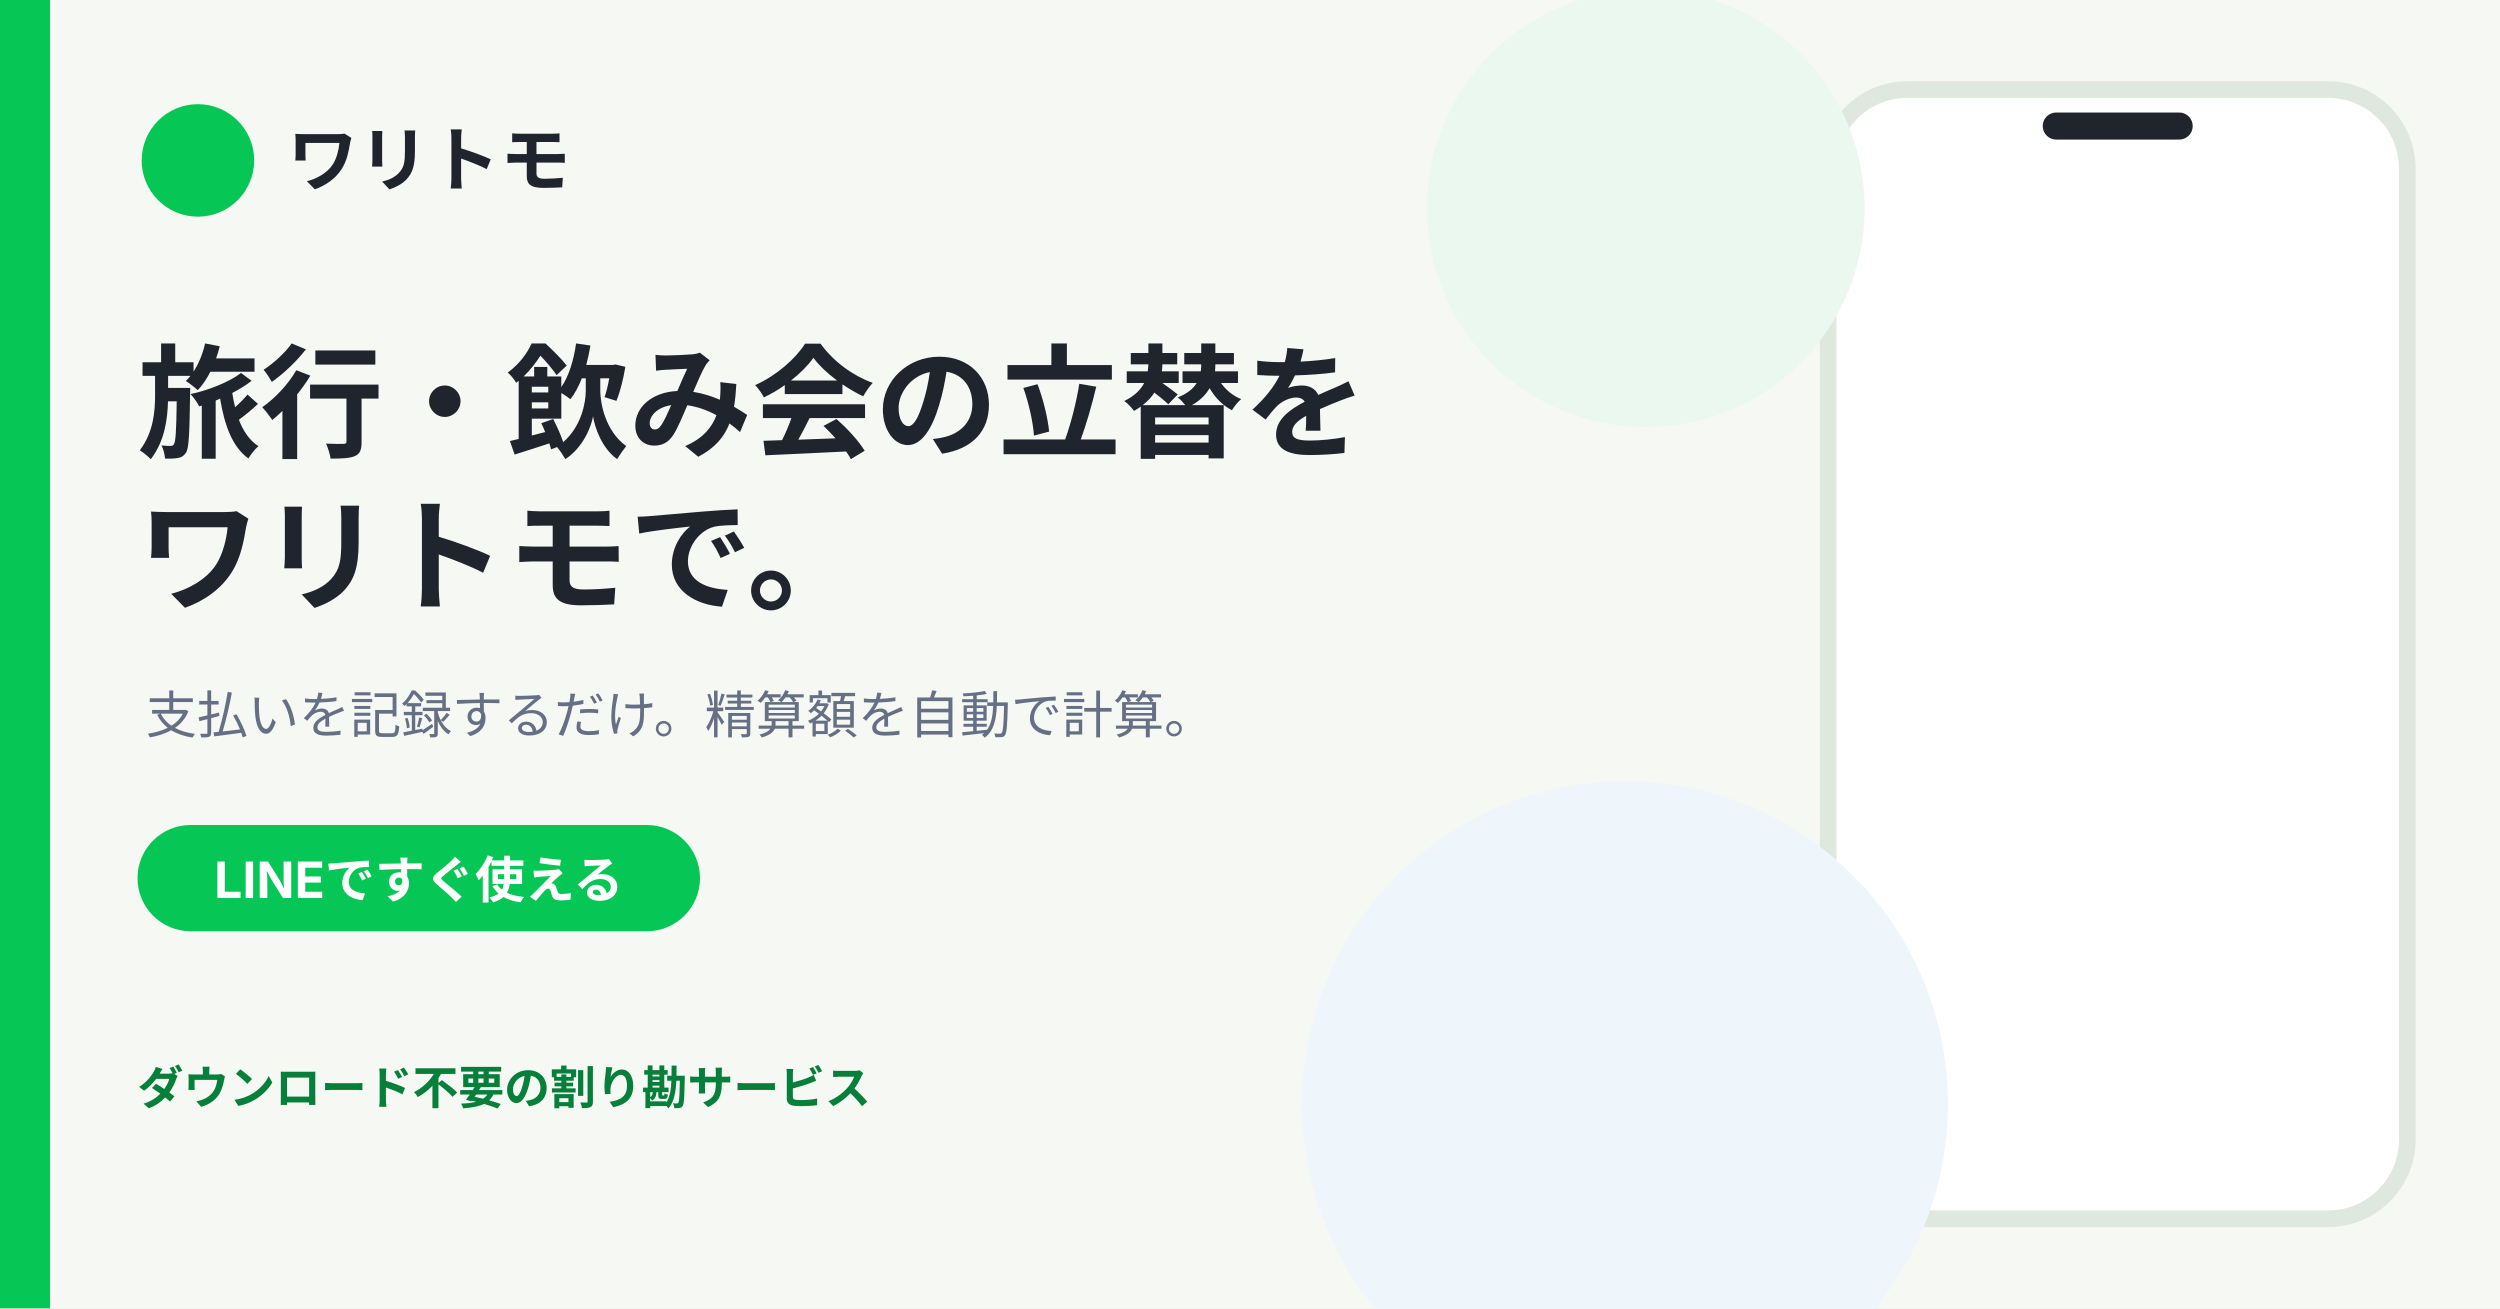
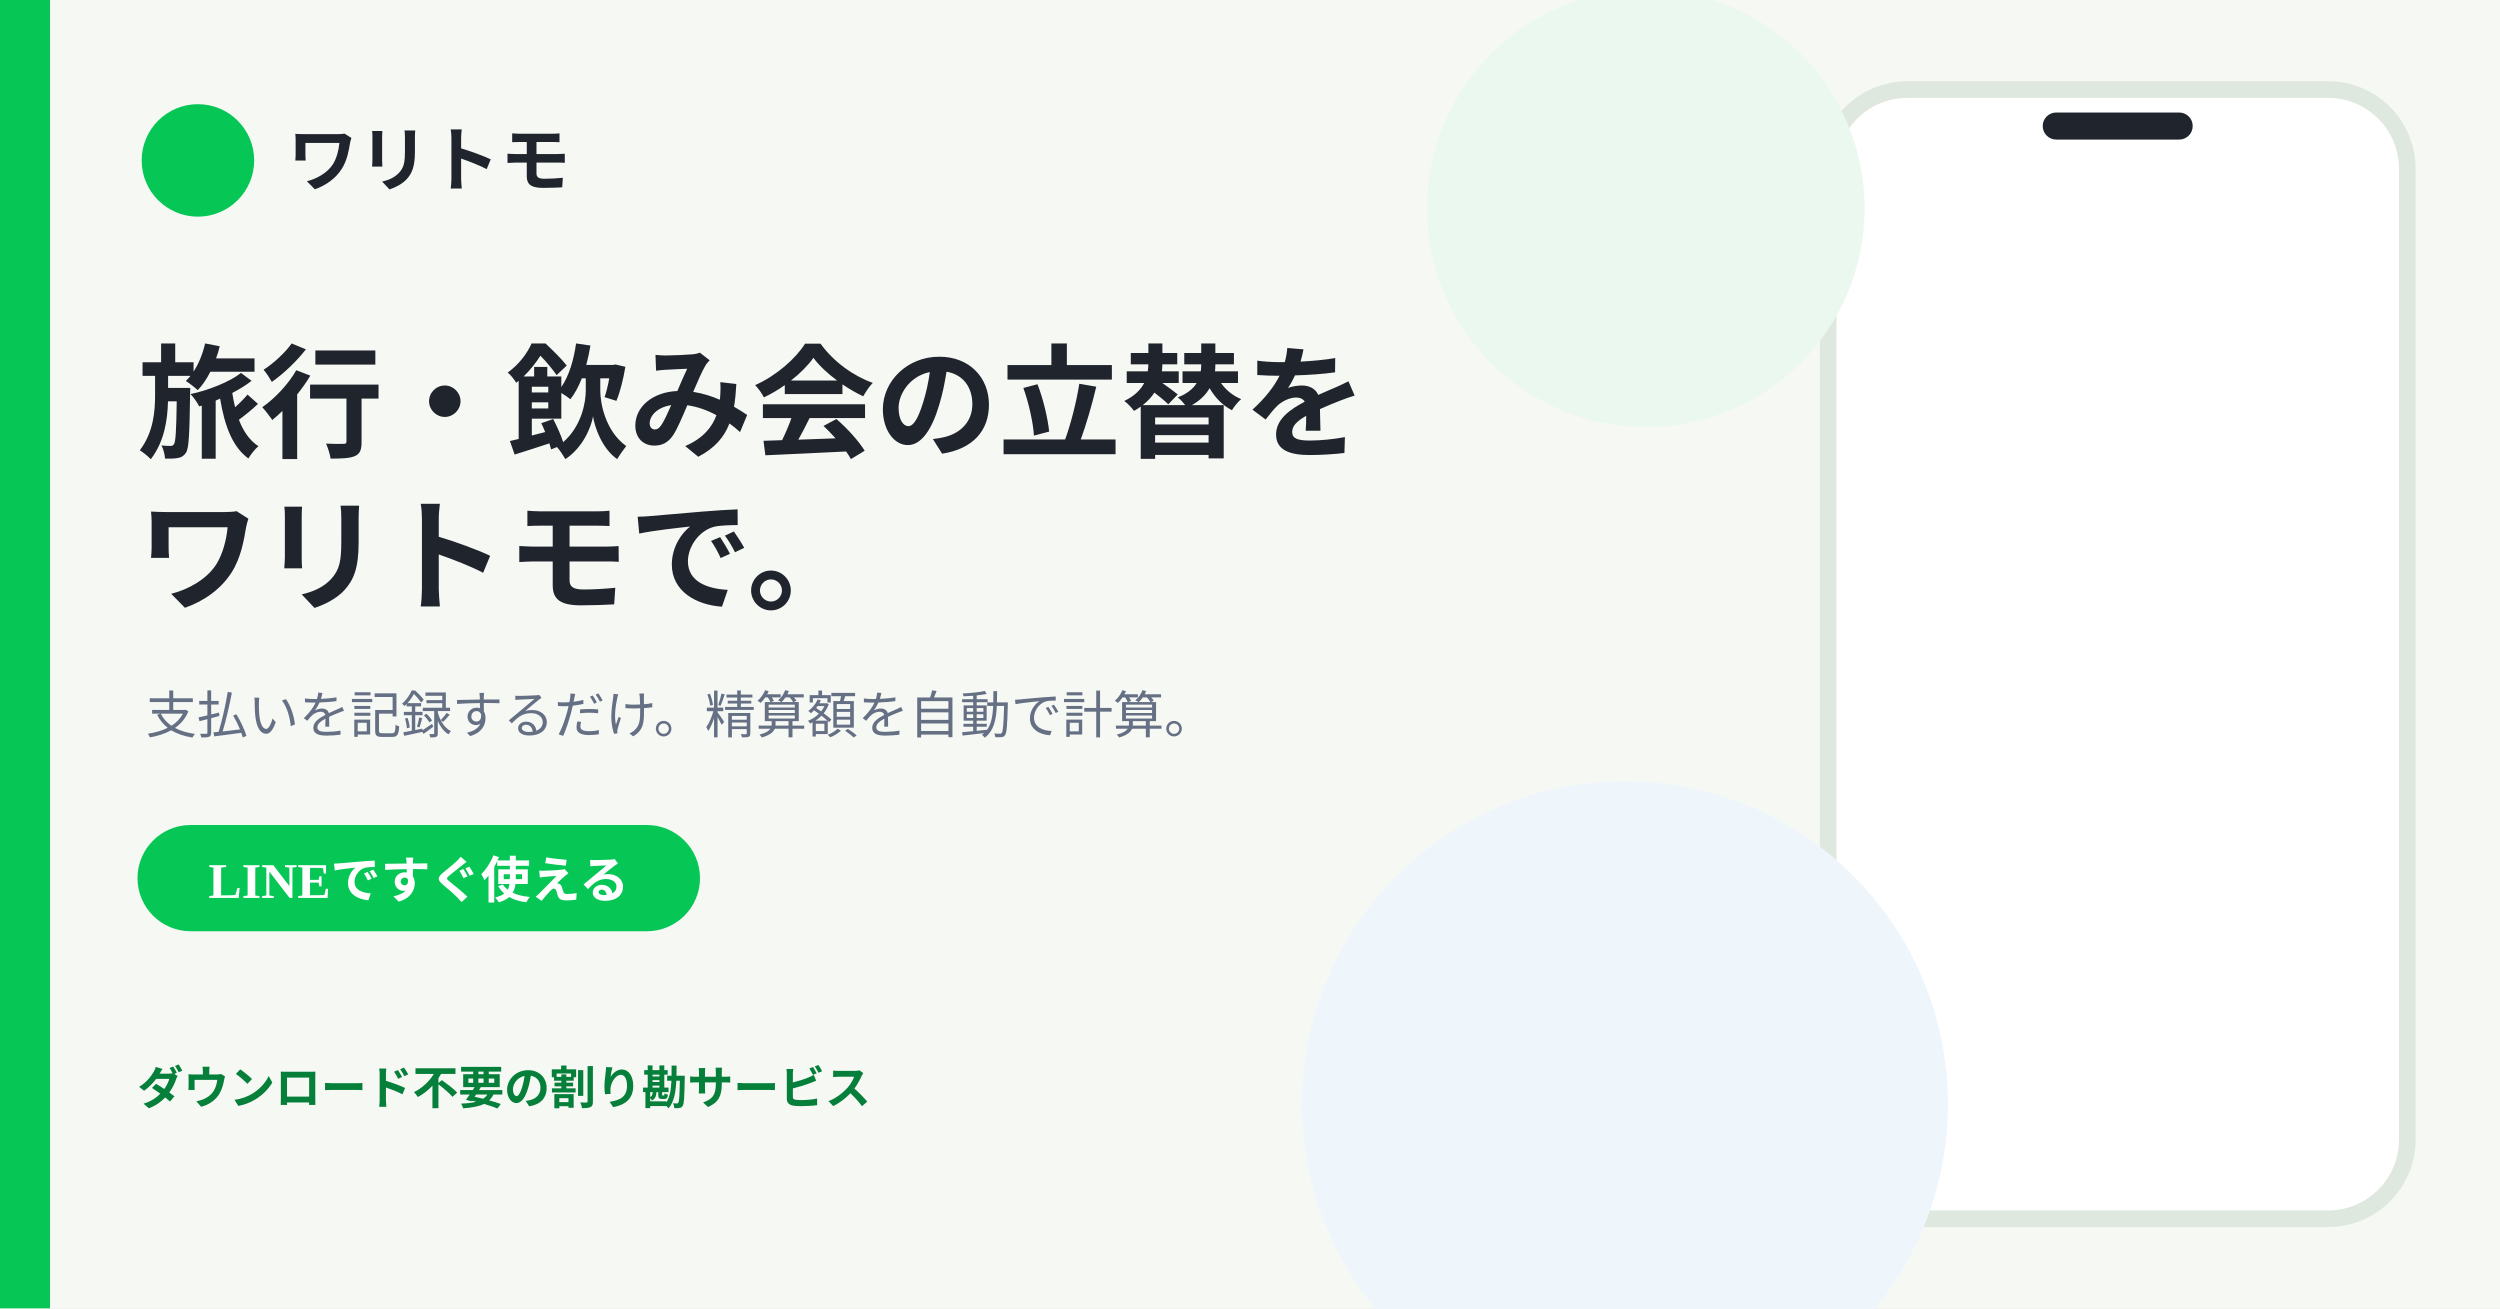
<svg xmlns="http://www.w3.org/2000/svg" width="2400" height="1256" viewBox="0 0 2400 1256">
  <rect width="2400" height="1256" fill="#f6f8f4" />
  <rect x="0" y="0" width="48" height="1256" fill="#06c755" />
  <circle cx="190" cy="154" r="54" fill="#06c755" />
-   <text x="276" y="178" fill="#20242c" font-family="-apple-system, BlinkMacSystemFont, 'Hiragino Sans GB', sans-serif" font-size="68" font-weight="700">ワリトモ</text>
-   <text x="132" y="430" fill="#20242c" font-family="-apple-system, BlinkMacSystemFont, 'Hiragino Sans GB', sans-serif" font-size="118" font-weight="800">旅行・飲み会の立替を</text>
-   <text x="132" y="577" fill="#20242c" font-family="-apple-system, BlinkMacSystemFont, 'Hiragino Sans GB', sans-serif" font-size="118" font-weight="800">ワリトモで。</text>
-   <text x="140" y="704" fill="#667085" font-family="-apple-system, BlinkMacSystemFont, 'Hiragino Sans GB', sans-serif" font-size="49" font-weight="500">支払いを記録するだけ。精算額を自動で計算。</text>
+   <text x="276" y="178" fill="#20242c" font-family="Rounded Mplus 1c, sans-serif" font-size="68" font-weight="700">ワリトモ</text>
+   <text x="132" y="430" fill="#20242c" font-family="Rounded Mplus 1c, sans-serif" font-size="118" font-weight="800">旅行・飲み会の立替を</text>
+   <text x="132" y="577" fill="#20242c" font-family="Rounded Mplus 1c, sans-serif" font-size="118" font-weight="800">ワリトモで。</text>
+   <text x="140" y="704" fill="#667085" font-family="Rounded Mplus 1c, sans-serif" font-size="49" font-weight="500">支払いを記録するだけ。精算額を自動で計算。</text>
  <rect x="132" y="792" width="540" height="102" rx="51" fill="#06c755" />
-   <text x="402" y="862" text-anchor="middle" fill="#ffffff" font-family="-apple-system, BlinkMacSystemFont, 'Hiragino Sans GB', sans-serif" font-size="48" font-weight="700">LINEですぐ使える</text>
-   <text x="132" y="1060" fill="#057f3a" font-family="-apple-system, BlinkMacSystemFont, 'Hiragino Sans GB', sans-serif" font-size="44" font-weight="700">ダウンロード不要の割り勘サービス</text>
+   <text x="402" y="862" text-anchor="middle" fill="#ffffff" font-family="Rounded Mplus 1c, sans-serif" font-size="48" font-weight="700">LINEですぐ使える</text>
+   <text x="132" y="1060" fill="#057f3a" font-family="Rounded Mplus 1c, sans-serif" font-size="44" font-weight="700">ダウンロード不要の割り勘サービス</text>
  <rect x="1755" y="86" width="556" height="1084" rx="76" fill="#ffffff" stroke="#dfe8df" stroke-width="16" />
  <rect x="1961" y="108" width="144" height="26" rx="13" fill="#20242c" />
  <circle cx="1580" cy="200" r="210" fill="#eaf8ef" />
  <circle cx="1560" cy="1060" r="310" fill="#eef6fb" />
</svg>
